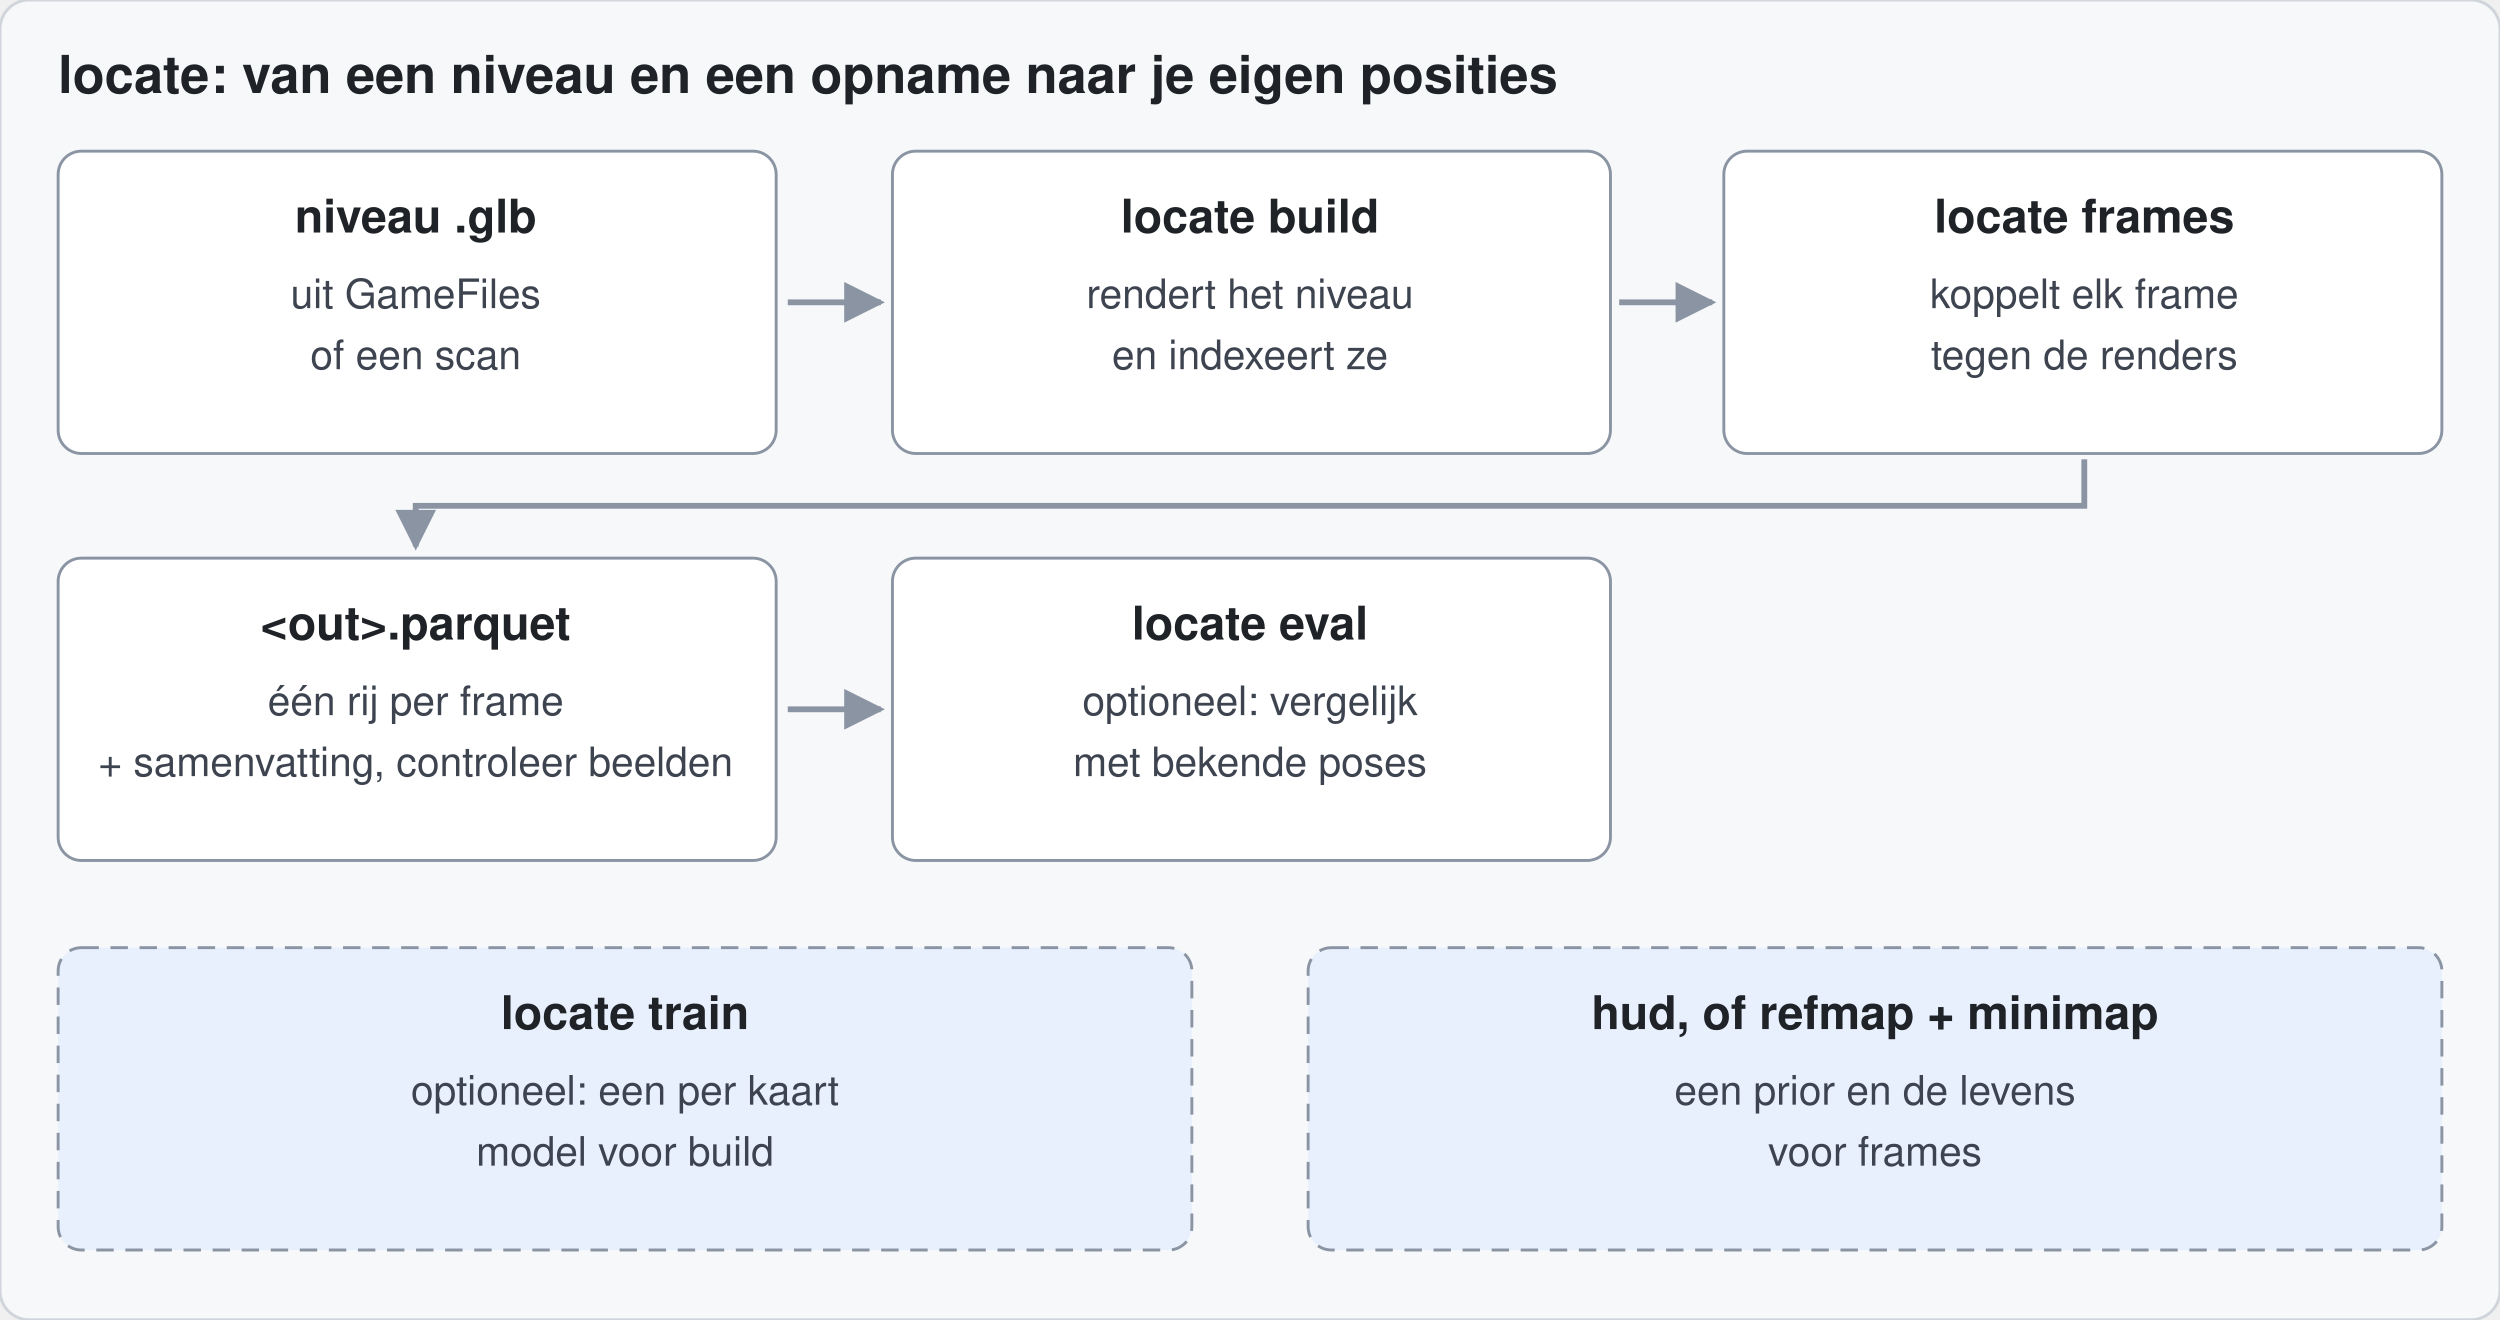
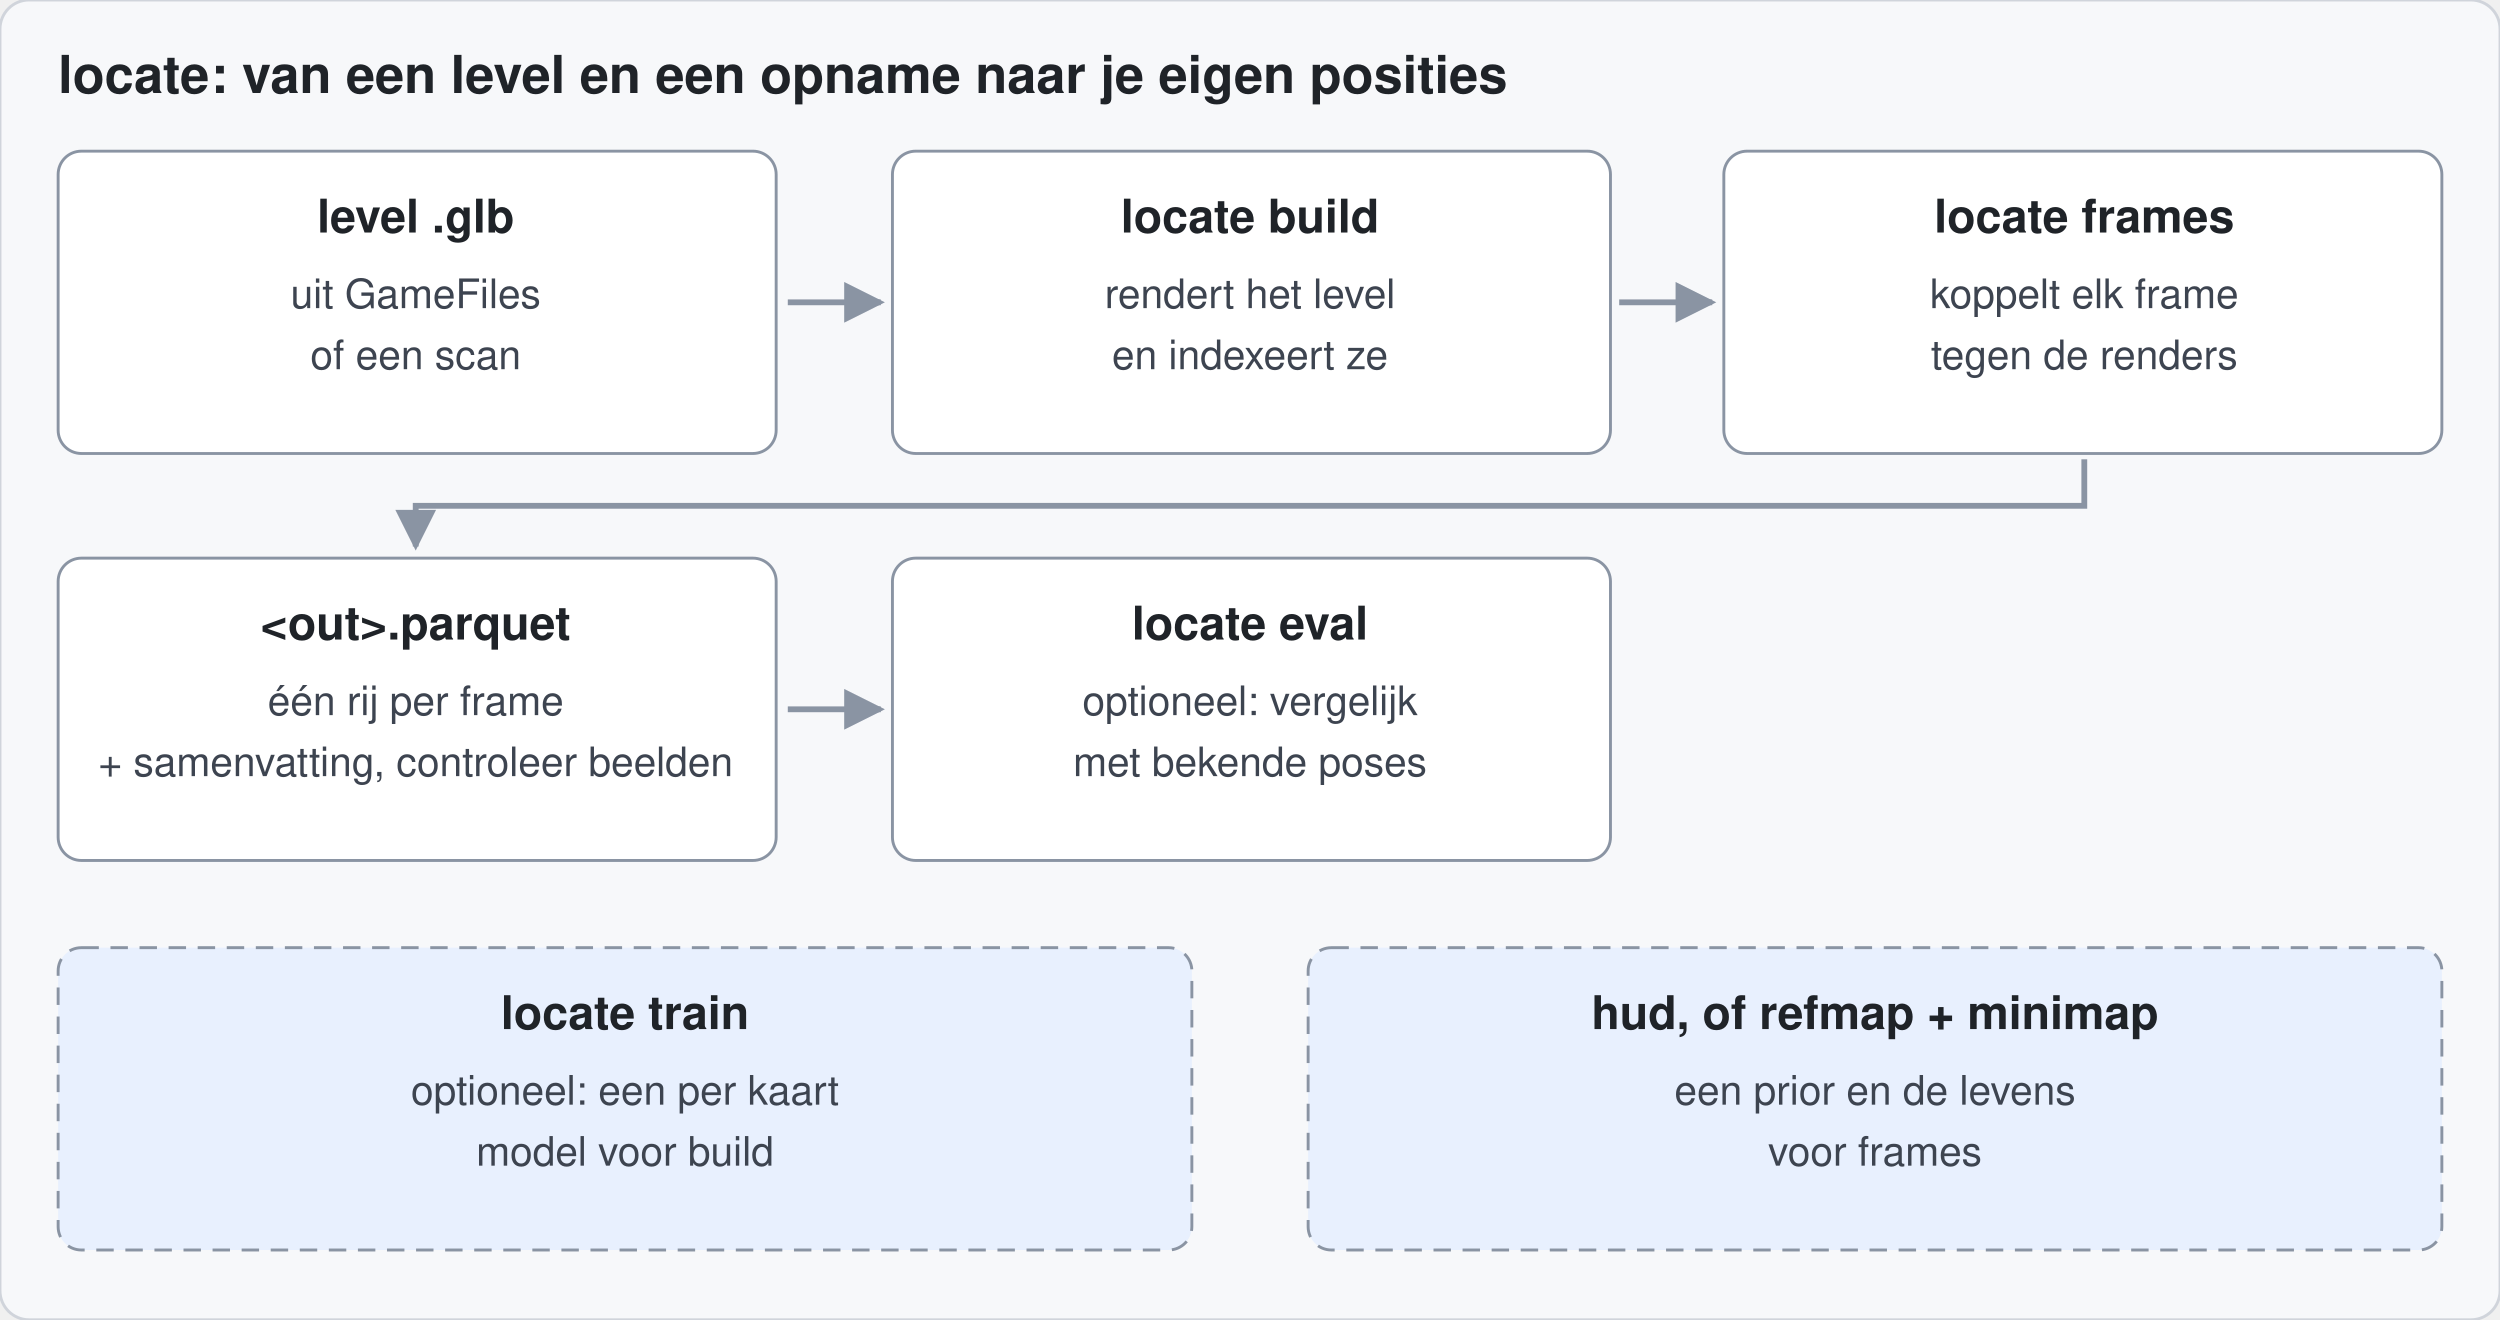
<svg xmlns="http://www.w3.org/2000/svg" width="860" height="454" viewBox="0 0 860 454" role="img" aria-label="locate: from a level and a recording to your own positions">
  <rect width="860" height="454" rx="10" fill="#f7f8fa" stroke="#d0d4db" />
  <defs>
    <marker id="a" viewBox="0 0 10 10" refX="9" refY="5" markerWidth="7" markerHeight="7" orient="auto-start-reverse">
      <path d="M0,0 L10,5 L0,10 z" fill="#8a94a3" />
    </marker>
  </defs>
-   <text x="20" y="32" font-family="Segoe UI,Helvetica,Arial,sans-serif" font-size="18" font-weight="600" fill="#1f2328" text-anchor="start">locate: van een niveau en een opname naar je eigen posities</text>
+   <text x="20" y="32" font-family="Segoe UI,Helvetica,Arial,sans-serif" font-size="18" font-weight="600" fill="#1f2328" text-anchor="start">locate: van een level en een opname naar je eigen posities</text>
  <rect x="20" y="52" width="247" height="104" rx="8" fill="#ffffff" stroke="#8a94a3" />
-   <text x="143" y="80" font-family="Segoe UI,Helvetica,Arial,sans-serif" font-size="16" font-weight="600" fill="#1f2328" text-anchor="middle">niveau .glb</text>
+   <text x="143" y="80" font-family="Segoe UI,Helvetica,Arial,sans-serif" font-size="16" font-weight="600" fill="#1f2328" text-anchor="middle">level .glb</text>
  <text x="143" y="106" font-family="Segoe UI,Helvetica,Arial,sans-serif" font-size="14" font-weight="400" fill="#3d4450" text-anchor="middle">uit GameFiles</text>
  <text x="143" y="127" font-family="Segoe UI,Helvetica,Arial,sans-serif" font-size="14" font-weight="400" fill="#3d4450" text-anchor="middle">of een scan</text>
  <rect x="307" y="52" width="247" height="104" rx="8" fill="#ffffff" stroke="#8a94a3" />
  <text x="430" y="80" font-family="Segoe UI,Helvetica,Arial,sans-serif" font-size="16" font-weight="600" fill="#1f2328" text-anchor="middle">locate build</text>
-   <text x="430" y="106" font-family="Segoe UI,Helvetica,Arial,sans-serif" font-size="14" font-weight="400" fill="#3d4450" text-anchor="middle">rendert het niveau</text>
+   <text x="430" y="106" font-family="Segoe UI,Helvetica,Arial,sans-serif" font-size="14" font-weight="400" fill="#3d4450" text-anchor="middle">rendert het level</text>
  <text x="430" y="127" font-family="Segoe UI,Helvetica,Arial,sans-serif" font-size="14" font-weight="400" fill="#3d4450" text-anchor="middle">en indexeert ze</text>
  <rect x="593" y="52" width="247" height="104" rx="8" fill="#ffffff" stroke="#8a94a3" />
  <text x="717" y="80" font-family="Segoe UI,Helvetica,Arial,sans-serif" font-size="16" font-weight="600" fill="#1f2328" text-anchor="middle">locate frames</text>
  <text x="717" y="106" font-family="Segoe UI,Helvetica,Arial,sans-serif" font-size="14" font-weight="400" fill="#3d4450" text-anchor="middle">koppelt elk frame</text>
  <text x="717" y="127" font-family="Segoe UI,Helvetica,Arial,sans-serif" font-size="14" font-weight="400" fill="#3d4450" text-anchor="middle">tegen de renders</text>
  <rect x="20" y="192" width="247" height="104" rx="8" fill="#ffffff" stroke="#8a94a3" />
  <text x="143" y="220" font-family="Segoe UI,Helvetica,Arial,sans-serif" font-size="16" font-weight="600" fill="#1f2328" text-anchor="middle">&lt;out&gt;.parquet</text>
  <text x="143" y="246" font-family="Segoe UI,Helvetica,Arial,sans-serif" font-size="14" font-weight="400" fill="#3d4450" text-anchor="middle">één rij per frame</text>
  <text x="143" y="267" font-family="Segoe UI,Helvetica,Arial,sans-serif" font-size="14" font-weight="400" fill="#3d4450" text-anchor="middle">+ samenvatting, controleer beelden</text>
  <rect x="307" y="192" width="247" height="104" rx="8" fill="#ffffff" stroke="#8a94a3" />
  <text x="430" y="220" font-family="Segoe UI,Helvetica,Arial,sans-serif" font-size="16" font-weight="600" fill="#1f2328" text-anchor="middle">locate eval</text>
  <text x="430" y="246" font-family="Segoe UI,Helvetica,Arial,sans-serif" font-size="14" font-weight="400" fill="#3d4450" text-anchor="middle">optioneel: vergelijk</text>
  <text x="430" y="267" font-family="Segoe UI,Helvetica,Arial,sans-serif" font-size="14" font-weight="400" fill="#3d4450" text-anchor="middle">met bekende poses</text>
  <line x1="271" y1="104.0" x2="303" y2="104.0" stroke="#8a94a3" stroke-width="2" marker-end="url(#a)" />
  <line x1="557" y1="104.0" x2="589" y2="104.0" stroke="#8a94a3" stroke-width="2" marker-end="url(#a)" />
  <path d="M717,158 V174 H143 V188" fill="none" stroke="#8a94a3" stroke-width="2" marker-end="url(#a)" />
  <line x1="271" y1="244.0" x2="303" y2="244.0" stroke="#8a94a3" stroke-width="2" marker-end="url(#a)" />
  <rect x="20" y="326" width="390" height="104" rx="8" fill="#e8f0fe" stroke="#8a94a3" stroke-dasharray="6 4" />
  <text x="215" y="354" font-family="Segoe UI,Helvetica,Arial,sans-serif" font-size="16" font-weight="600" fill="#1f2328" text-anchor="middle">locate train</text>
  <text x="215" y="380" font-family="Segoe UI,Helvetica,Arial,sans-serif" font-size="14" font-weight="400" fill="#3d4450" text-anchor="middle">optioneel: een per kaart</text>
  <text x="215" y="401" font-family="Segoe UI,Helvetica,Arial,sans-serif" font-size="14" font-weight="400" fill="#3d4450" text-anchor="middle">model voor build</text>
  <rect x="450" y="326" width="390" height="104" rx="8" fill="#e8f0fe" stroke="#8a94a3" stroke-dasharray="6 4" />
  <text x="645" y="354" font-family="Segoe UI,Helvetica,Arial,sans-serif" font-size="16" font-weight="600" fill="#1f2328" text-anchor="middle">hud, of refmap + minimap</text>
  <text x="645" y="380" font-family="Segoe UI,Helvetica,Arial,sans-serif" font-size="14" font-weight="400" fill="#3d4450" text-anchor="middle">een prior en de levens</text>
  <text x="645" y="401" font-family="Segoe UI,Helvetica,Arial,sans-serif" font-size="14" font-weight="400" fill="#3d4450" text-anchor="middle">voor frames</text>
</svg>
